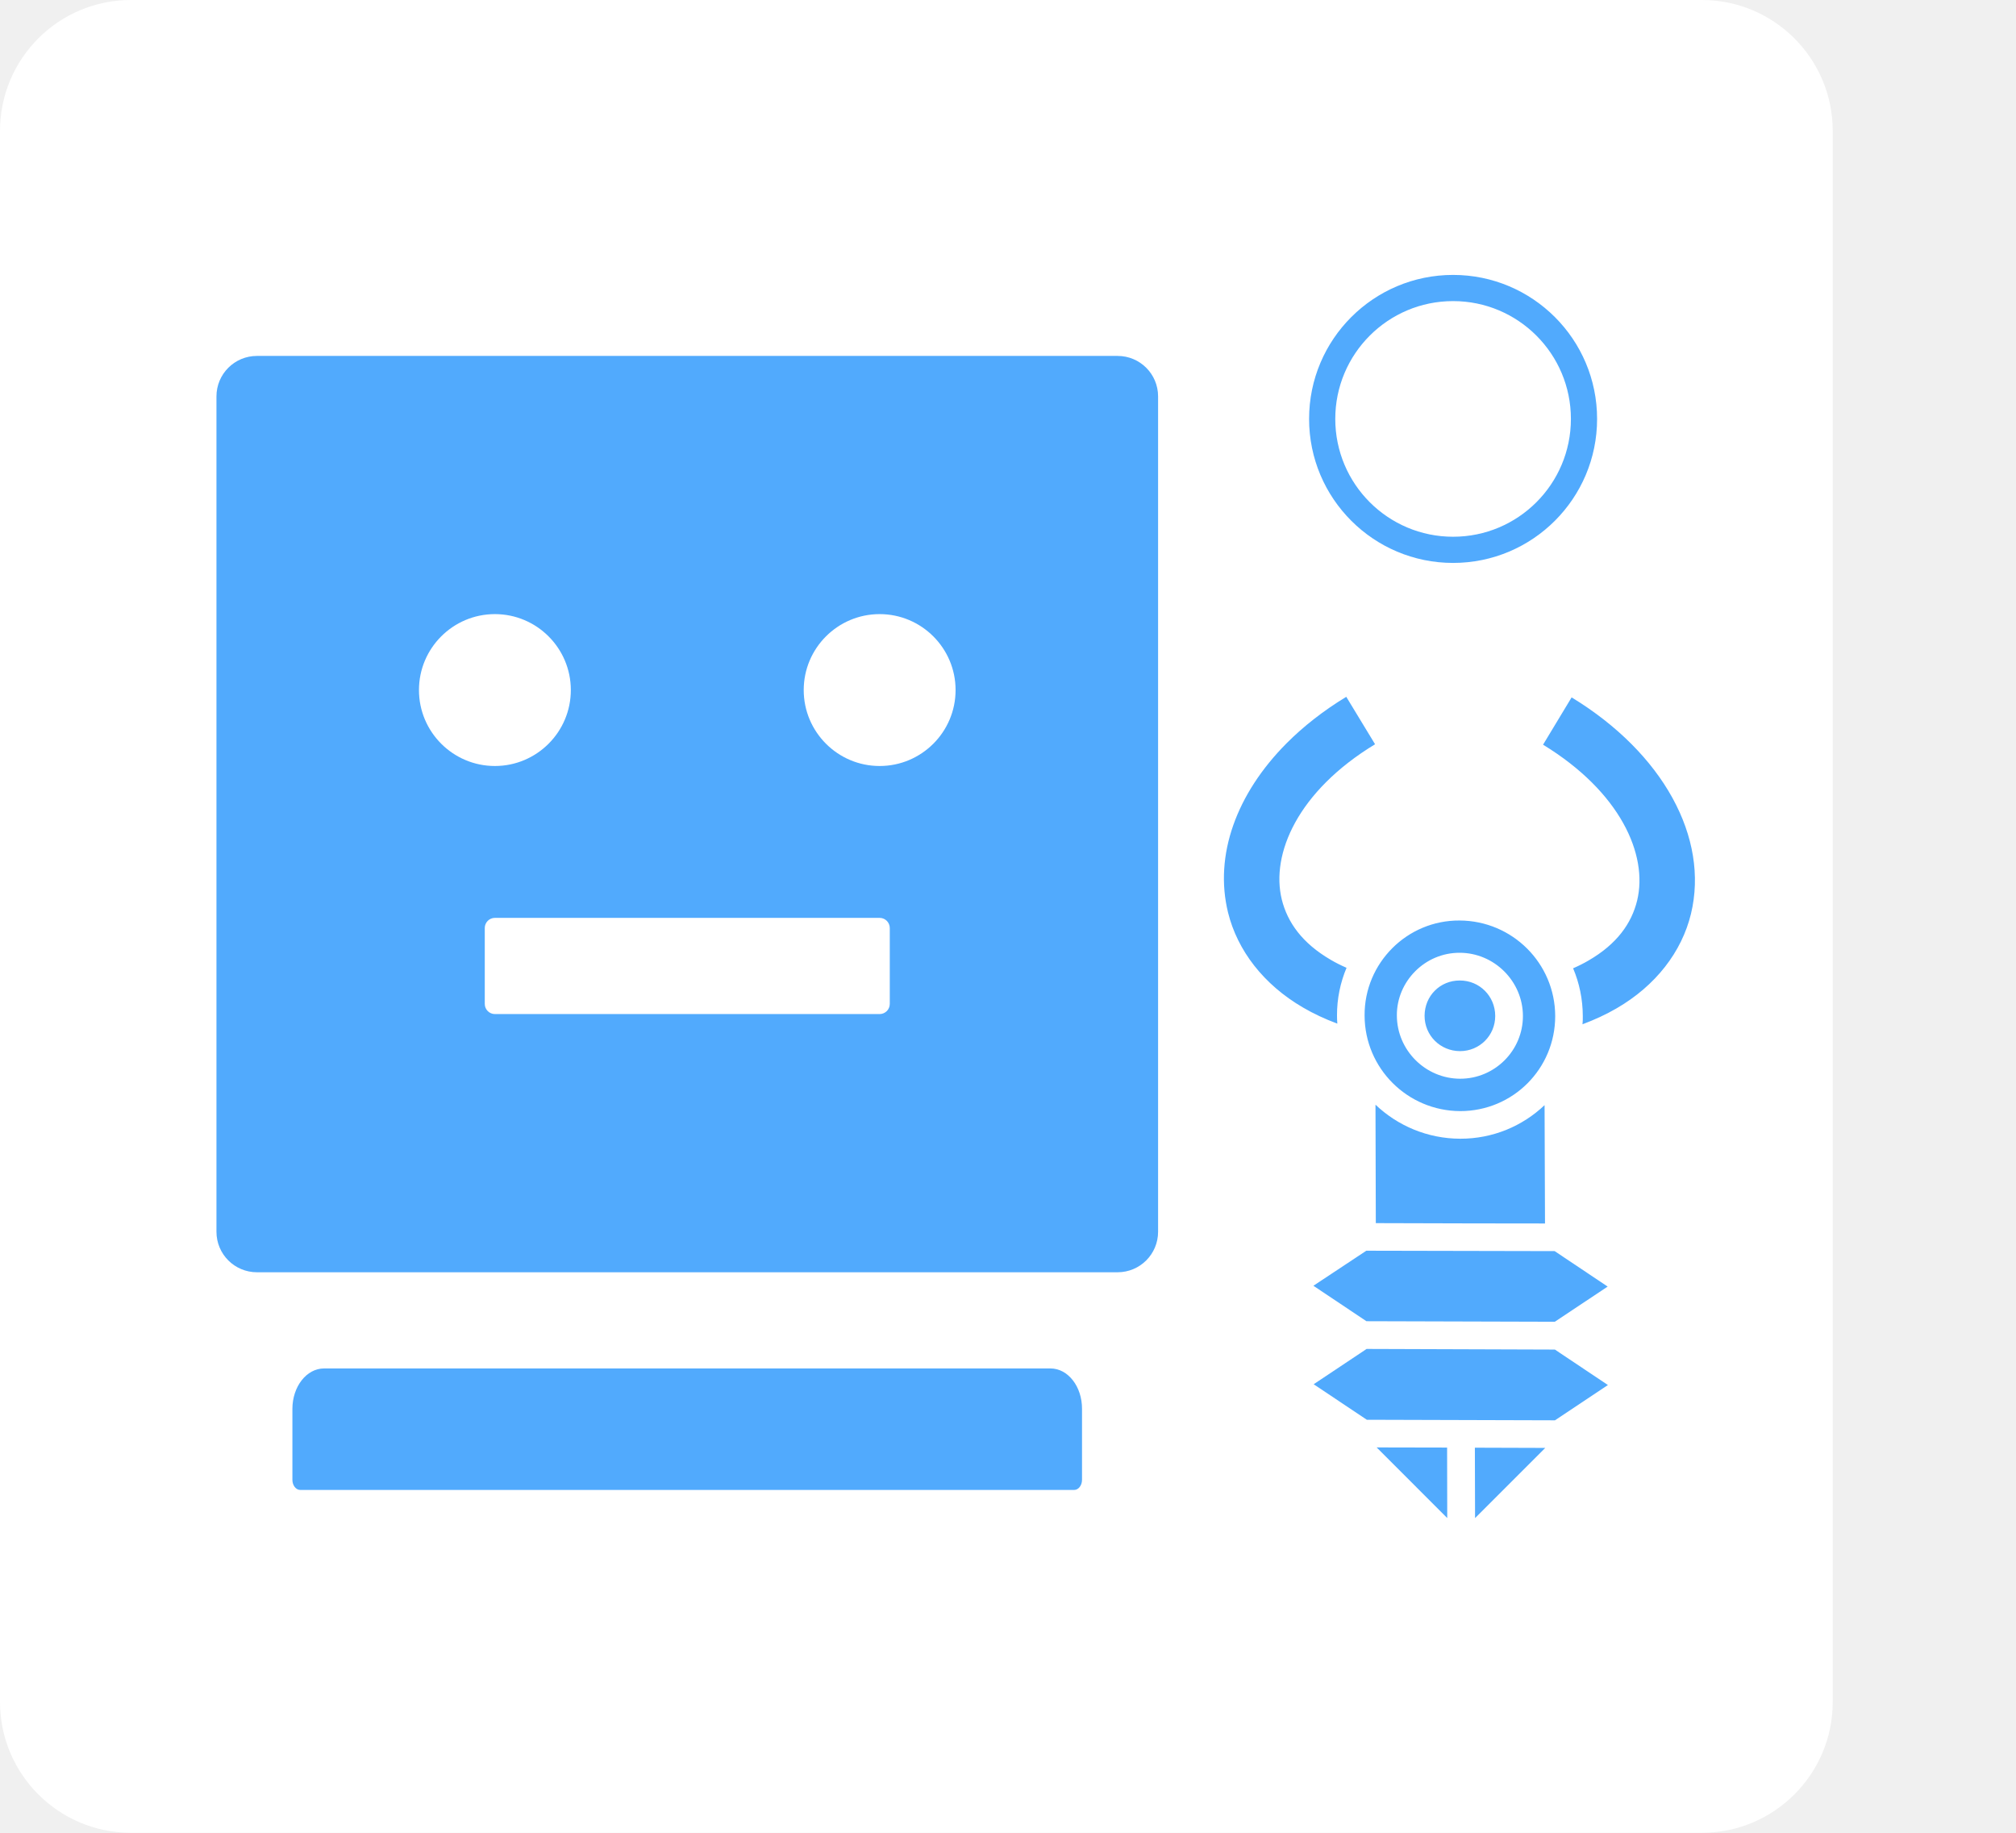
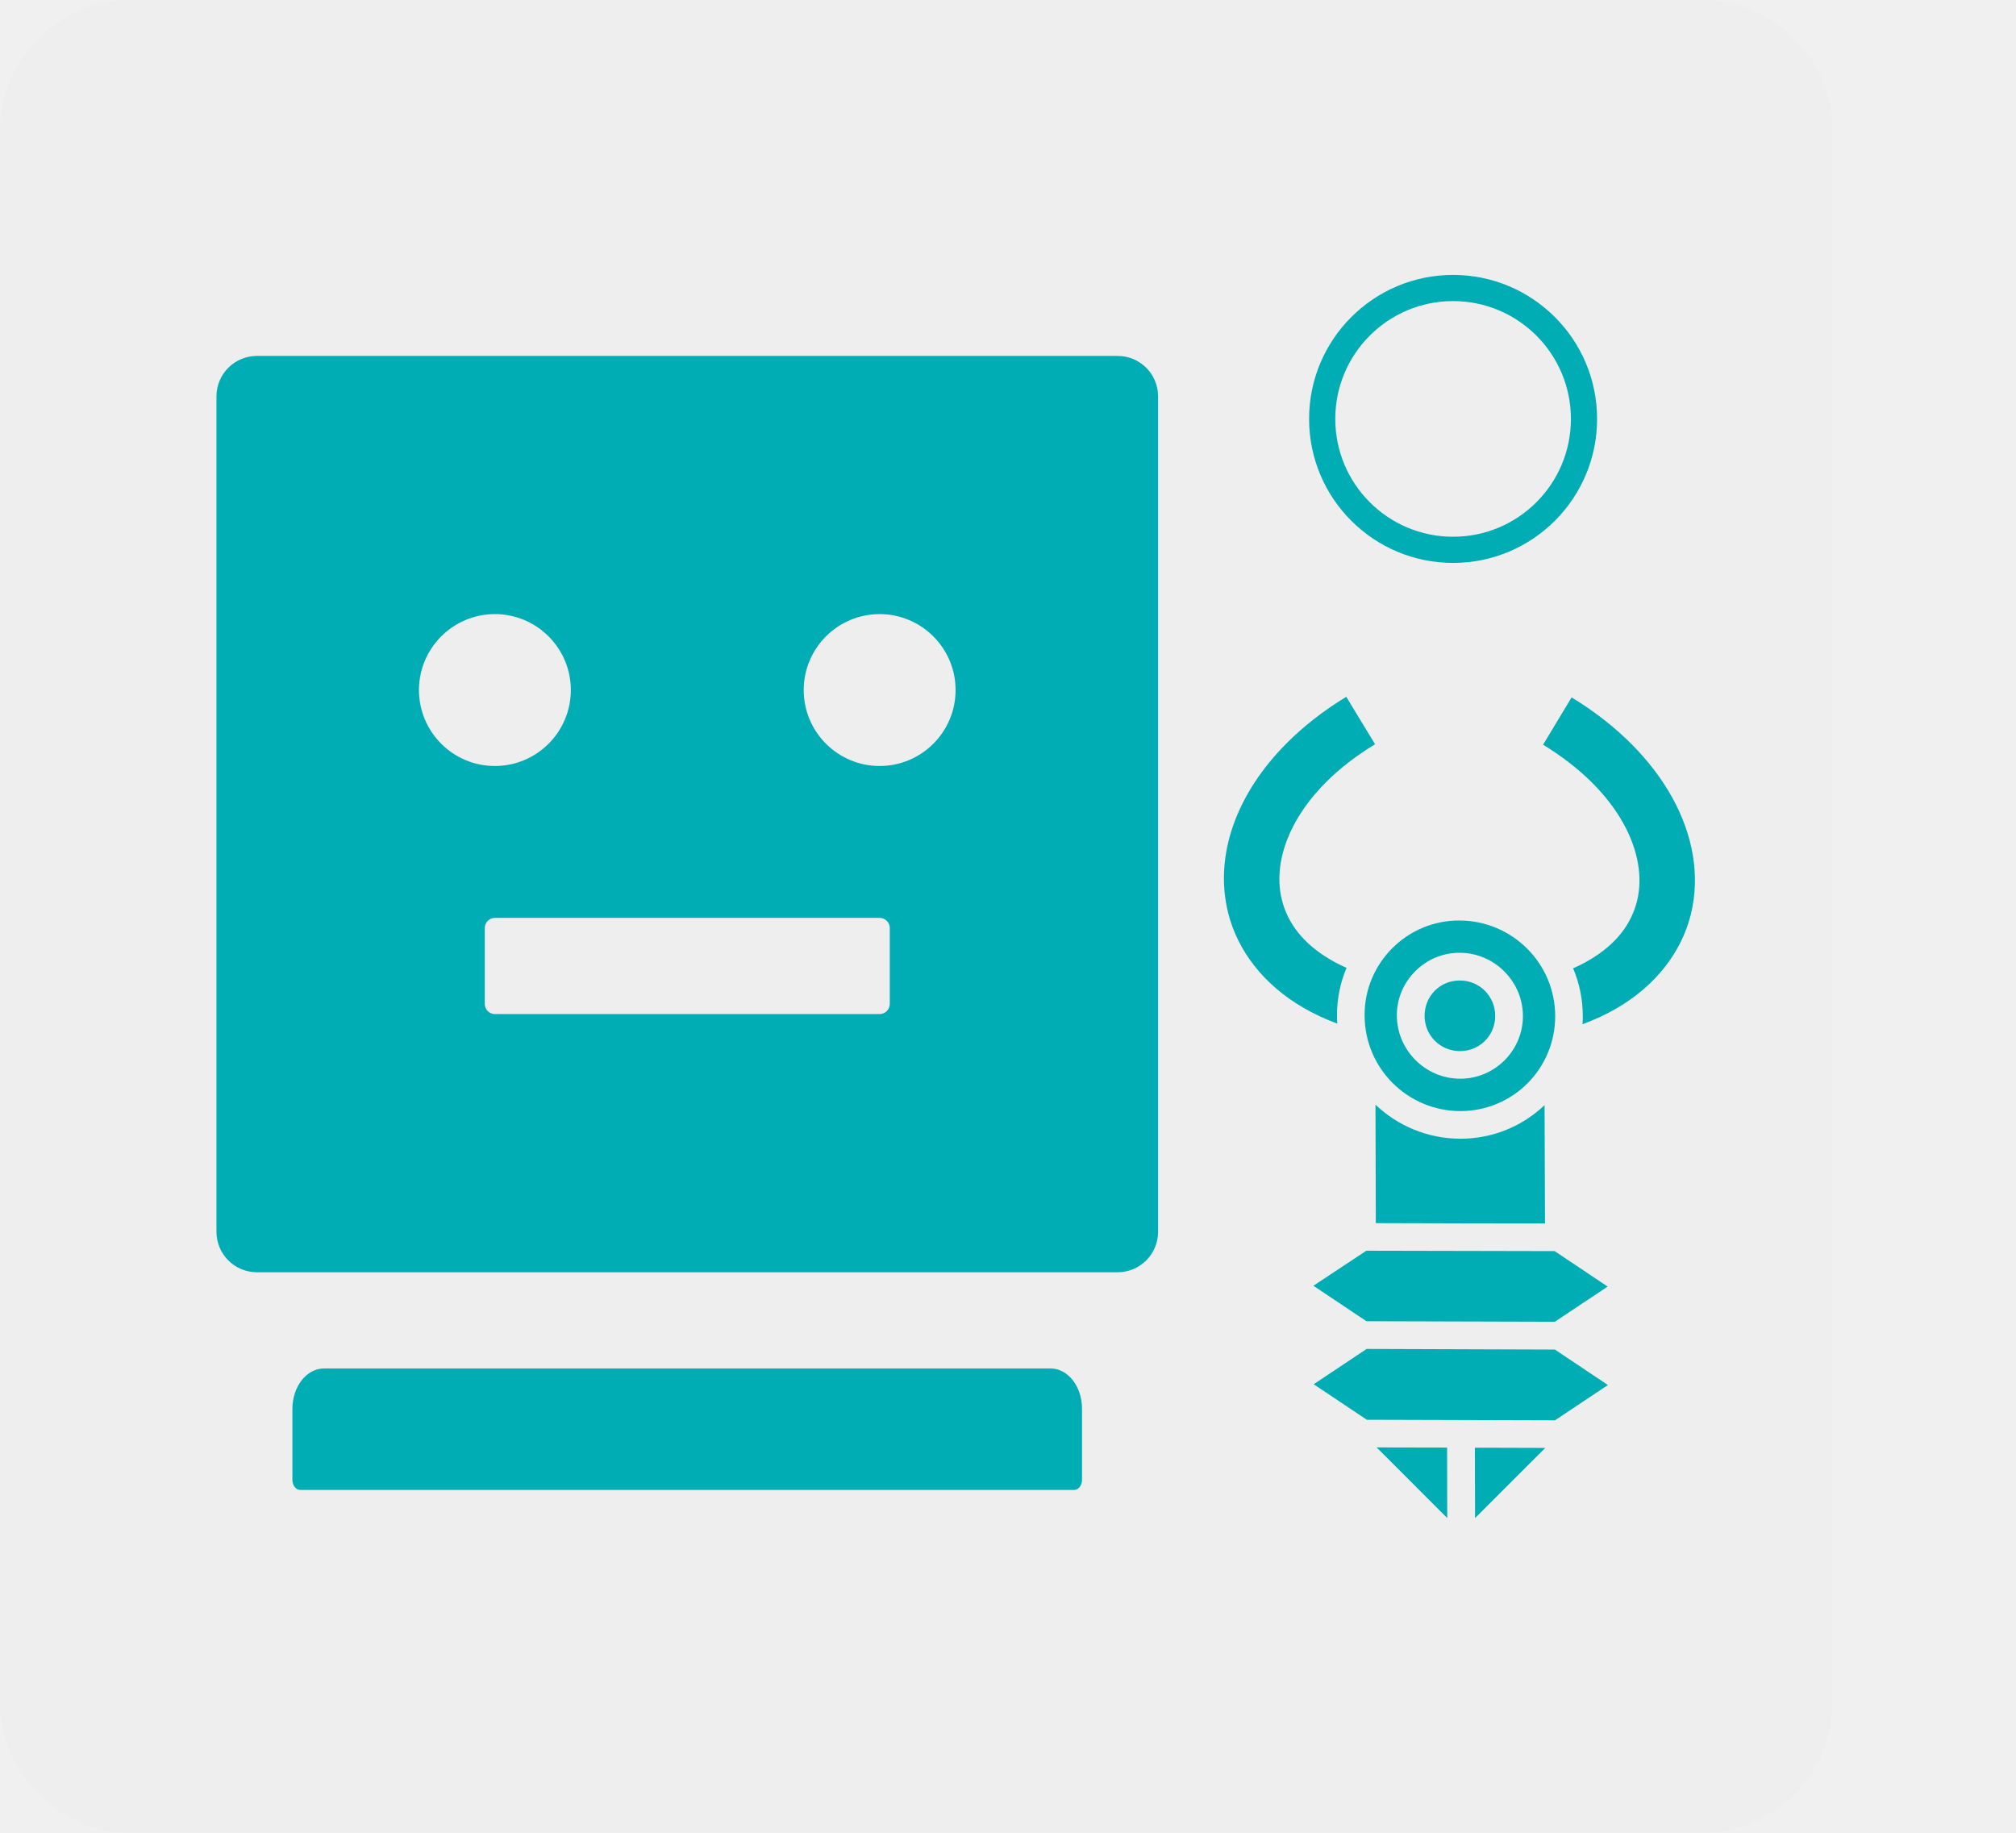
<svg xmlns="http://www.w3.org/2000/svg" width="154" height="140" viewBox="0 0 154 140" fill="none">
-   <rect width="140" height="140" rx="10" fill="white" />
+   <rect width="140" height="140" rx="10" fill="#EEEEEE" />
  <g clip-path="url(#clip0_19_169)">
-     <path d="M98.287 56.77C94.438 60.636 92.737 65.343 93.81 69.71C94.531 72.618 96.531 75.213 99.54 76.964C100.338 77.431 101.211 77.84 102.158 78.192C102.141 77.992 102.132 77.785 102.132 77.569C102.128 76.274 102.391 75.046 102.861 73.927C102.42 73.735 102.021 73.534 101.655 73.318C99.477 72.05 98.352 70.462 97.916 68.717C97.055 65.224 99.154 60.419 105.04 56.851L102.84 53.227C101.099 54.284 99.577 55.477 98.287 56.77V56.77ZM120.054 53.271L117.872 56.885C123.775 60.486 125.905 65.298 125.059 68.791C124.633 70.533 123.516 72.115 121.345 73.371C120.98 73.586 120.582 73.784 120.168 73.965C120.644 75.087 120.905 76.325 120.908 77.62C120.909 77.836 120.909 78.035 120.885 78.242C121.822 77.888 122.684 77.492 123.48 77.029C126.48 75.294 128.465 72.71 129.171 69.806C130.575 63.991 127.038 57.524 120.054 53.271V53.271ZM106.359 72.425C105.043 73.742 104.226 75.557 104.24 77.575C104.251 81.609 107.514 84.855 111.54 84.874C115.566 84.877 118.802 81.64 118.8 77.614C118.789 73.58 115.526 70.334 111.5 70.314C109.483 70.301 107.667 71.118 106.359 72.425V72.425ZM108.116 74.182C108.985 73.312 110.187 72.776 111.499 72.78C114.146 72.779 116.327 74.959 116.334 77.599C116.342 80.255 114.173 82.408 111.533 82.4C108.893 82.393 106.713 80.229 106.705 77.573C106.694 76.253 107.246 75.051 108.116 74.182V74.182ZM109.606 75.672C109.117 76.16 108.828 76.832 108.822 77.587C108.818 79.089 110.016 80.288 111.527 80.292C113.021 80.296 114.222 79.096 114.218 77.602C114.214 76.091 113.015 74.892 111.513 74.897C110.766 74.894 110.094 75.183 109.606 75.672V75.672ZM105.072 84.383L105.097 93.431L112.351 93.451L118.021 93.458L117.988 84.418C116.307 86.016 114.036 86.989 111.545 86.983C109.039 86.976 106.761 85.99 105.072 84.383ZM100.329 98.215L104.38 100.923L118.772 100.964L122.807 98.277L118.757 95.568L104.372 95.538L100.329 98.215ZM100.349 105.737L104.409 108.451L118.784 108.493L122.827 105.798L118.777 103.089L104.393 103.041L100.349 105.737ZM105.16 110.564L110.553 115.958L110.543 110.575L105.16 110.564ZM112.664 110.584L112.678 115.963L118.041 110.601L112.664 110.584Z" fill="#51AAFD" />
+     <path d="M98.287 56.77C94.438 60.636 92.737 65.343 93.81 69.71C94.531 72.618 96.531 75.213 99.54 76.964C100.338 77.431 101.211 77.84 102.158 78.192C102.141 77.992 102.132 77.785 102.132 77.569C102.128 76.274 102.391 75.046 102.861 73.927C102.42 73.735 102.021 73.534 101.655 73.318C99.477 72.05 98.352 70.462 97.916 68.717C97.055 65.224 99.154 60.419 105.04 56.851L102.84 53.227C101.099 54.284 99.577 55.477 98.287 56.77V56.77ZM120.054 53.271L117.872 56.885C123.775 60.486 125.905 65.298 125.059 68.791C124.633 70.533 123.516 72.115 121.345 73.371C120.98 73.586 120.582 73.784 120.168 73.965C120.644 75.087 120.905 76.325 120.908 77.62C120.909 77.836 120.909 78.035 120.885 78.242C121.822 77.888 122.684 77.492 123.48 77.029C126.48 75.294 128.465 72.71 129.171 69.806C130.575 63.991 127.038 57.524 120.054 53.271V53.271ZM106.359 72.425C105.043 73.742 104.226 75.557 104.24 77.575C104.251 81.609 107.514 84.855 111.54 84.874C115.566 84.877 118.802 81.64 118.8 77.614C118.789 73.58 115.526 70.334 111.5 70.314C109.483 70.301 107.667 71.118 106.359 72.425V72.425ZM108.116 74.182C108.985 73.312 110.187 72.776 111.499 72.78C114.146 72.779 116.327 74.959 116.334 77.599C116.342 80.255 114.173 82.408 111.533 82.4C108.893 82.393 106.713 80.229 106.705 77.573C106.694 76.253 107.246 75.051 108.116 74.182V74.182ZM109.606 75.672C109.117 76.16 108.828 76.832 108.822 77.587C108.818 79.089 110.016 80.288 111.527 80.292C113.021 80.296 114.222 79.096 114.218 77.602C114.214 76.091 113.015 74.892 111.513 74.897C110.766 74.894 110.094 75.183 109.606 75.672V75.672ZM105.072 84.383L105.097 93.431L112.351 93.451L118.021 93.458L117.988 84.418C116.307 86.016 114.036 86.989 111.545 86.983C109.039 86.976 106.761 85.99 105.072 84.383ZM100.329 98.215L104.38 100.923L118.772 100.964L122.807 98.277L118.757 95.568L104.372 95.538L100.329 98.215ZM100.349 105.737L104.409 108.451L118.784 108.493L122.827 105.798L118.777 103.089L104.393 103.041L100.349 105.737ZM105.16 110.564L110.553 115.958L110.543 110.575L105.16 110.564ZM112.664 110.584L112.678 115.963L118.041 110.601L112.664 110.584Z" fill="#00ADB5" />
  </g>
-   <path fill-rule="evenodd" clip-rule="evenodd" d="M111 43C117.075 43 122 38.075 122 32C122 25.925 117.075 21 111 21C104.925 21 100 25.925 100 32C100 38.075 104.925 43 111 43ZM111 41C115.971 41 120 36.971 120 32C120 27.029 115.971 23 111 23C106.029 23 102 27.029 102 32C102 36.971 106.029 41 111 41Z" fill="#51AAFD" />
-   <path d="M85.371 27.188H19.629C17.918 27.188 16.535 28.57 16.535 30.281V94.09C16.535 95.801 17.918 97.184 19.629 97.184H85.371C87.082 97.184 88.465 95.801 88.465 94.09V30.281C88.465 28.57 87.082 27.188 85.371 27.188ZM32.004 52.711C32.004 49.511 34.605 46.91 37.805 46.91C41.005 46.91 43.605 49.511 43.605 52.711C43.605 55.911 41.005 58.512 37.805 58.512C34.605 58.512 32.004 55.911 32.004 52.711ZM67.969 76.688C67.969 77.113 67.621 77.461 67.195 77.461H37.805C37.379 77.461 37.031 77.113 37.031 76.688V70.887C37.031 70.461 37.379 70.113 37.805 70.113H67.195C67.621 70.113 67.969 70.461 67.969 70.887V76.688ZM67.195 58.512C63.995 58.512 61.395 55.911 61.395 52.711C61.395 49.511 63.995 46.91 67.195 46.91C70.395 46.91 72.996 49.511 72.996 52.711C72.996 55.911 70.395 58.512 67.195 58.512ZM80.247 104.531H24.753C23.419 104.531 22.336 105.914 22.336 107.625V113.039C22.336 113.464 22.607 113.812 22.935 113.812H82.055C82.384 113.812 82.654 113.464 82.654 113.039V107.625C82.664 105.914 81.581 104.531 80.247 104.531V104.531Z" fill="#51AAFD" />
+   <path fill-rule="evenodd" clip-rule="evenodd" d="M111 43C117.075 43 122 38.075 122 32C122 25.925 117.075 21 111 21C104.925 21 100 25.925 100 32C100 38.075 104.925 43 111 43ZM111 41C115.971 41 120 36.971 120 32C120 27.029 115.971 23 111 23C106.029 23 102 27.029 102 32C102 36.971 106.029 41 111 41Z" fill="#00ADB5" />
+   <path d="M85.371 27.188H19.629C17.918 27.188 16.535 28.57 16.535 30.281V94.09C16.535 95.801 17.918 97.184 19.629 97.184H85.371C87.082 97.184 88.465 95.801 88.465 94.09V30.281C88.465 28.57 87.082 27.188 85.371 27.188ZM32.004 52.711C32.004 49.511 34.605 46.91 37.805 46.91C41.005 46.91 43.605 49.511 43.605 52.711C43.605 55.911 41.005 58.512 37.805 58.512C34.605 58.512 32.004 55.911 32.004 52.711ZM67.969 76.688C67.969 77.113 67.621 77.461 67.195 77.461H37.805C37.379 77.461 37.031 77.113 37.031 76.688V70.887C37.031 70.461 37.379 70.113 37.805 70.113H67.195C67.621 70.113 67.969 70.461 67.969 70.887V76.688ZM67.195 58.512C63.995 58.512 61.395 55.911 61.395 52.711C61.395 49.511 63.995 46.91 67.195 46.91C70.395 46.91 72.996 49.511 72.996 52.711C72.996 55.911 70.395 58.512 67.195 58.512ZM80.247 104.531H24.753C23.419 104.531 22.336 105.914 22.336 107.625V113.039C22.336 113.464 22.607 113.812 22.935 113.812H82.055C82.384 113.812 82.654 113.464 82.654 113.039V107.625C82.664 105.914 81.581 104.531 80.247 104.531V104.531Z" fill="#00ADB5" />
  <defs>
    <clipPath id="clip0_19_169">
      <rect width="59.941" height="60.267" fill="white" transform="translate(69 77.3848) rotate(-45)" />
    </clipPath>
  </defs>
</svg>
